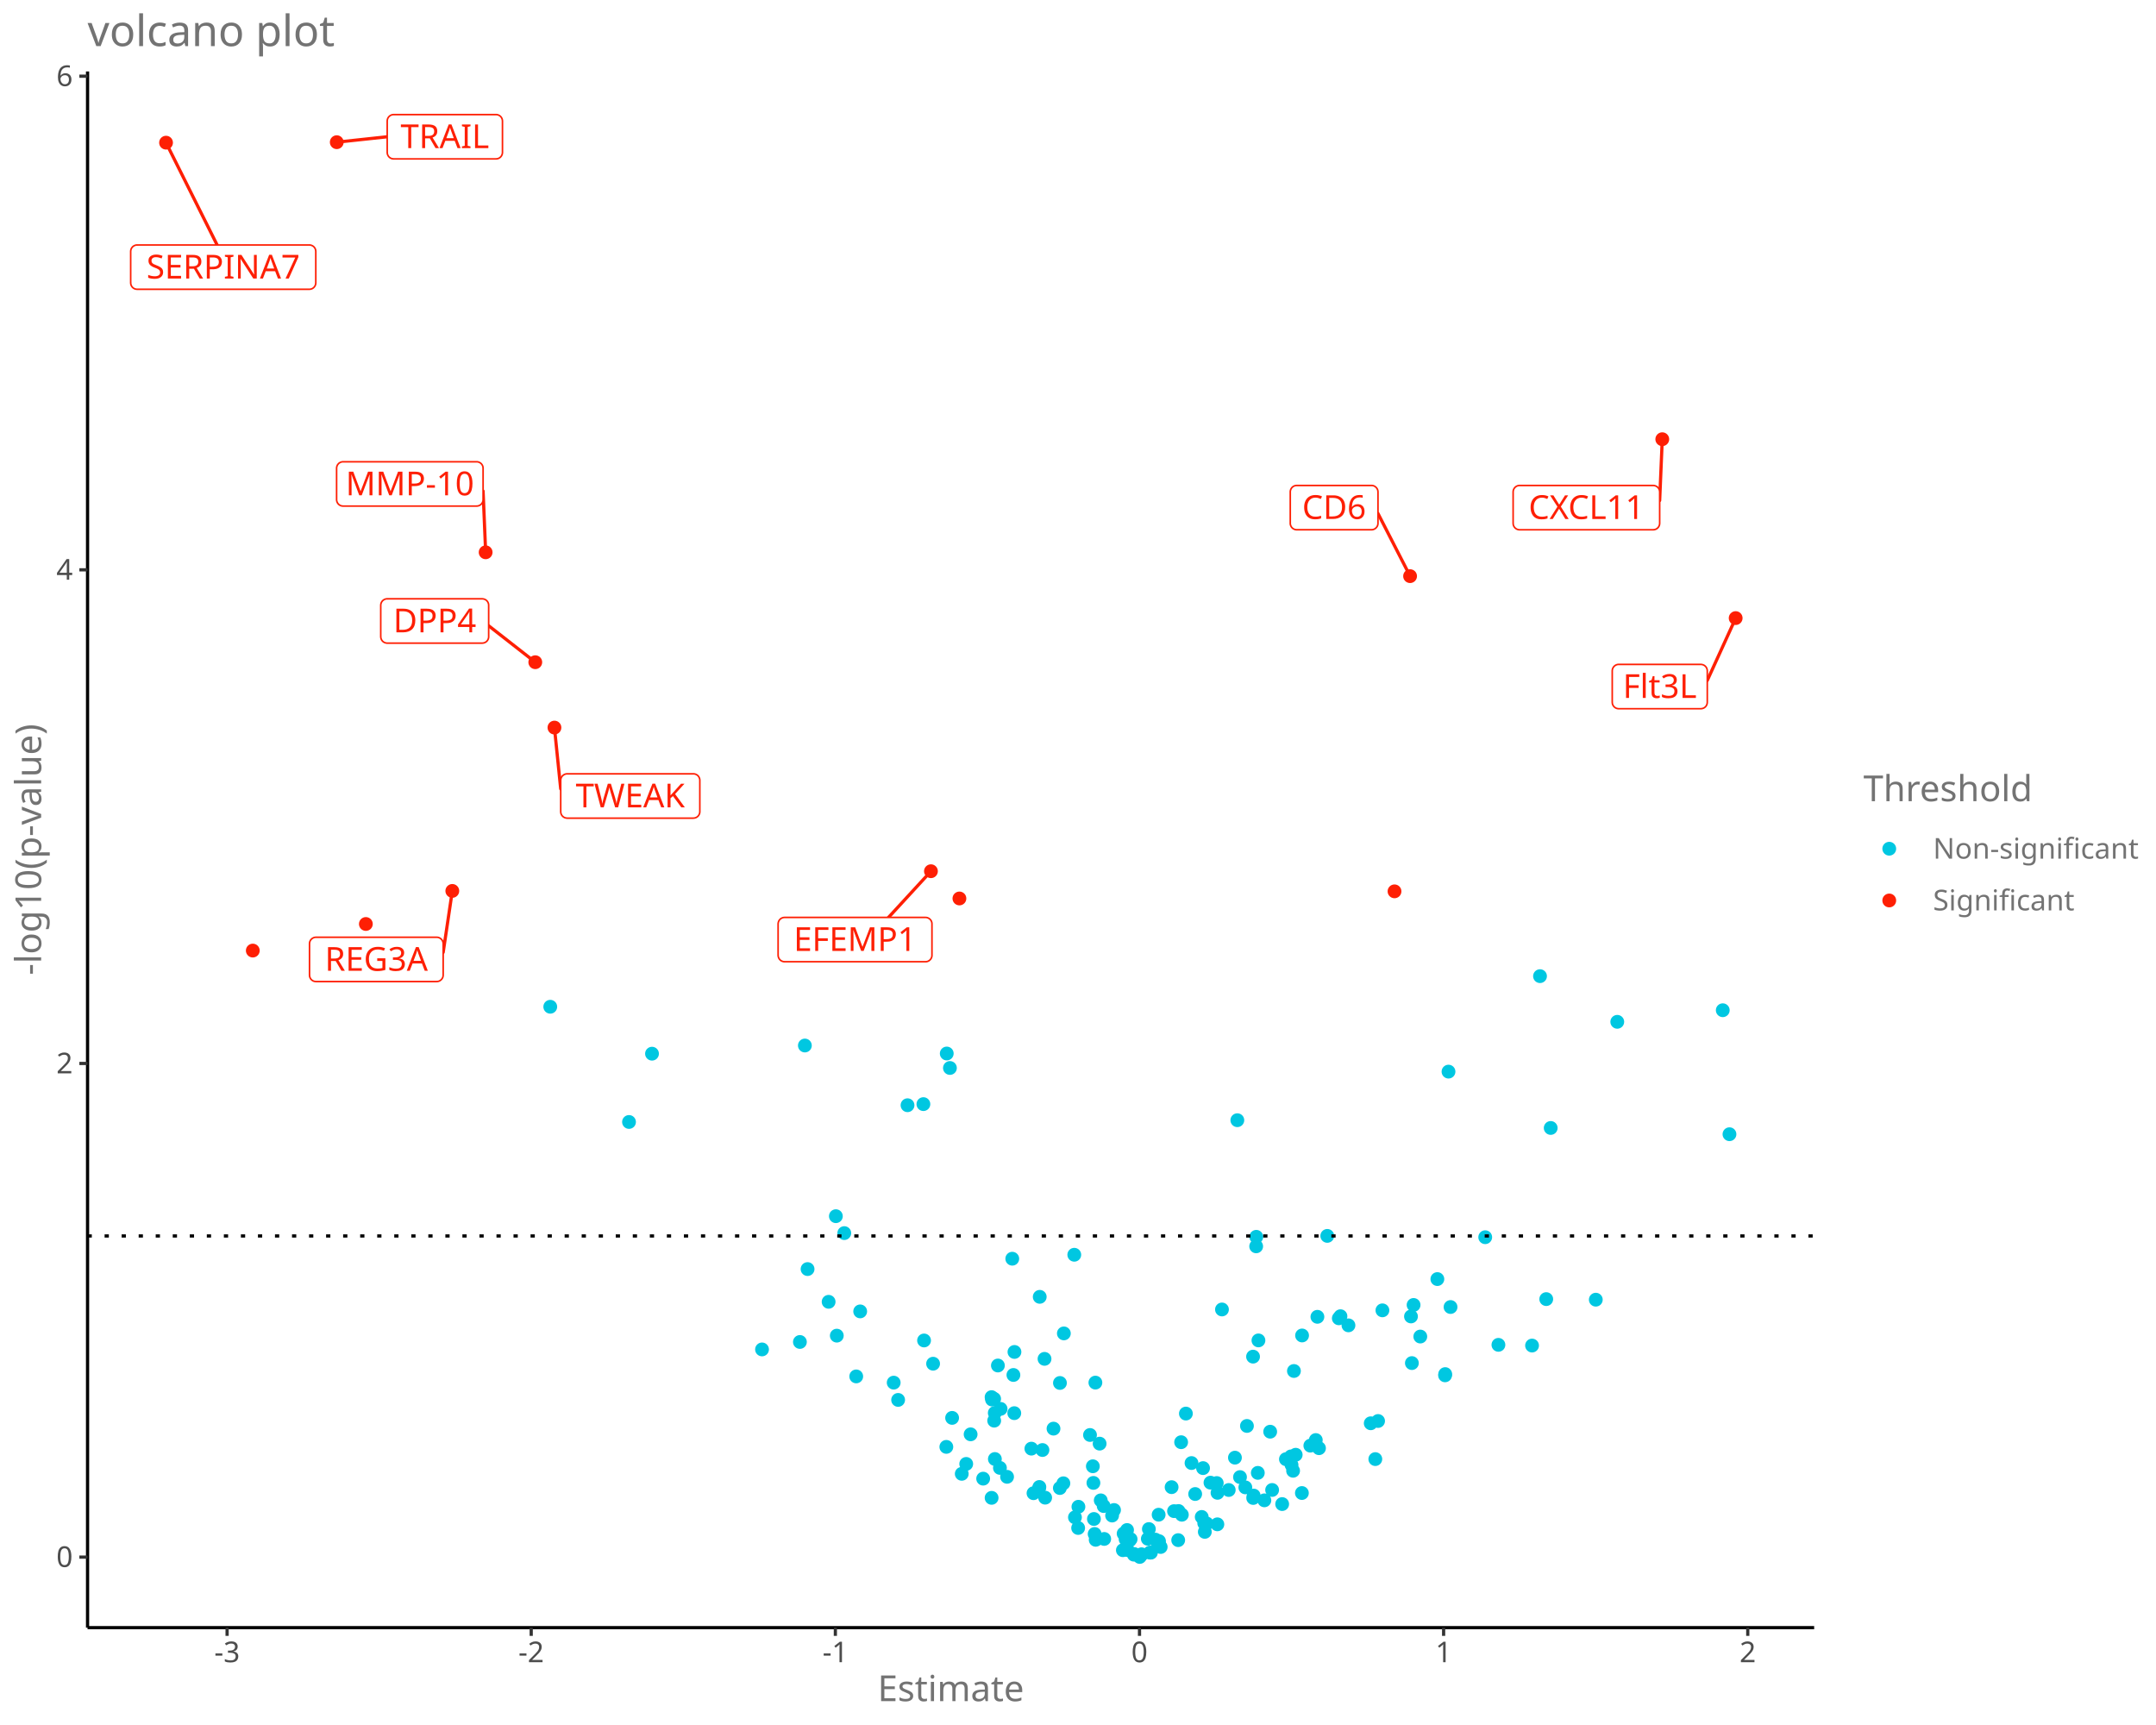
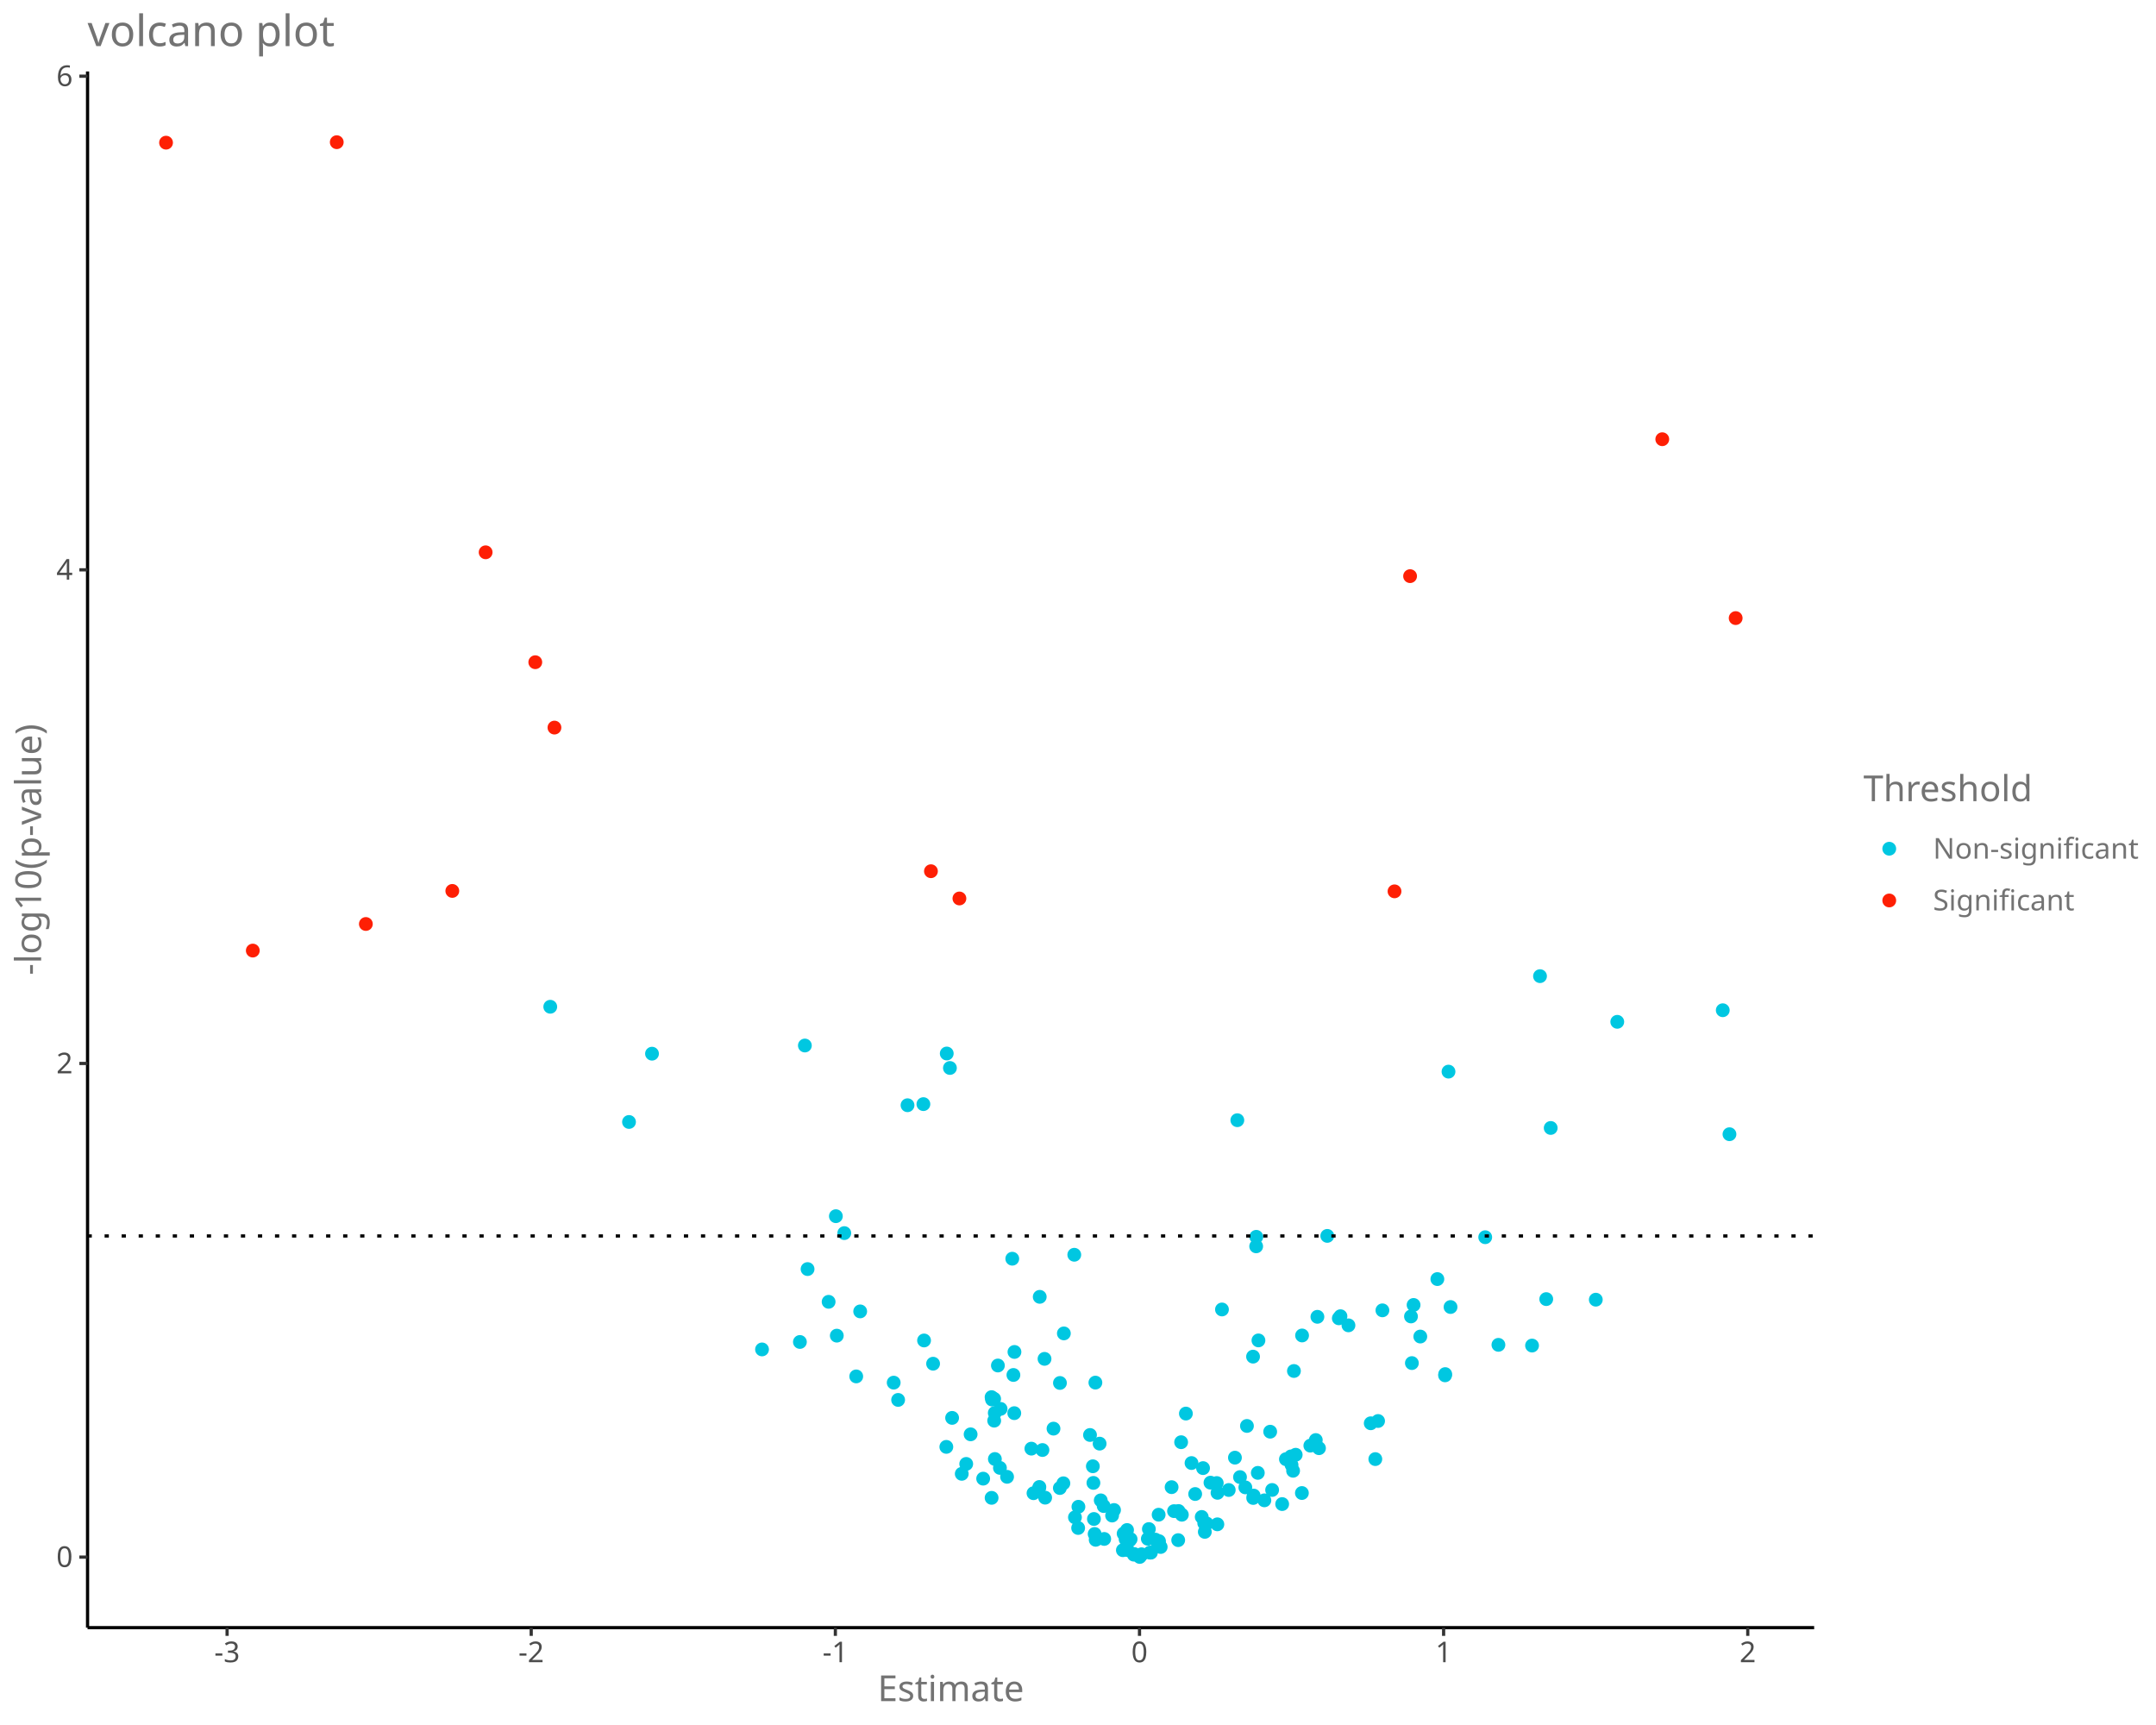
<svg xmlns="http://www.w3.org/2000/svg" class="svglite" data-engine-version="2.0" width="720.00pt" height="576.00pt" viewBox="0 0 720.00 576.00">
  <defs>
    <style type="text/css">
    .svglite line, .svglite polyline, .svglite polygon, .svglite path, .svglite rect, .svglite circle {
      fill: none;
      stroke: #000000;
      stroke-linecap: round;
      stroke-linejoin: round;
      stroke-miterlimit: 10.00;
    }
  </style>
  </defs>
  <rect width="100%" height="100%" style="stroke: none; fill: #FFFFFF;" />
  <defs>
    <clipPath id="cpMC4wMHw3MjAuMDB8MC4wMHw1NzYuMDA=">
      <rect x="0.00" y="0.00" width="720.00" height="576.00" />
    </clipPath>
  </defs>
  <g clip-path="url(#cpMC4wMHw3MjAuMDB8MC4wMHw1NzYuMDA=)">
    <rect x="0.00" y="0.00" width="720.00" height="576.00" style="stroke-width: 1.07; stroke: #FFFFFF; fill: #FFFFFF;" />
  </g>
  <defs>
    <clipPath id="cpMjkuMjR8NjA1Ljg0fDIzLjg2fDU0My41MA==">
      <rect x="29.24" y="23.86" width="576.60" height="519.64" />
    </clipPath>
  </defs>
  <g clip-path="url(#cpMjkuMjR8NjA1Ljg0fDIzLjg2fDU0My41MA==)">
    <rect x="29.24" y="23.86" width="576.60" height="519.64" style="stroke-width: 1.07; stroke: none; fill: #FFFFFF;" />
    <circle cx="112.46" cy="47.48" r="1.95" style="stroke-width: 0.71; stroke: #FE1F04; fill: #FE1F04;" />
    <circle cx="55.45" cy="47.64" r="1.95" style="stroke-width: 0.71; stroke: #FE1F04; fill: #FE1F04;" />
    <circle cx="555.12" cy="146.66" r="1.95" style="stroke-width: 0.71; stroke: #FE1F04; fill: #FE1F04;" />
    <circle cx="162.18" cy="184.42" r="1.95" style="stroke-width: 0.71; stroke: #FE1F04; fill: #FE1F04;" />
    <circle cx="470.90" cy="192.38" r="1.95" style="stroke-width: 0.71; stroke: #FE1F04; fill: #FE1F04;" />
    <circle cx="579.63" cy="206.39" r="1.95" style="stroke-width: 0.71; stroke: #FE1F04; fill: #FE1F04;" />
    <circle cx="178.76" cy="221.12" r="1.95" style="stroke-width: 0.71; stroke: #FE1F04; fill: #FE1F04;" />
    <circle cx="185.16" cy="242.95" r="1.95" style="stroke-width: 0.71; stroke: #FE1F04; fill: #FE1F04;" />
    <circle cx="310.89" cy="290.91" r="1.95" style="stroke-width: 0.71; stroke: #FE1F04; fill: #FE1F04;" />
    <circle cx="151.05" cy="297.49" r="1.95" style="stroke-width: 0.71; stroke: #FE1F04; fill: #FE1F04;" />
    <circle cx="465.70" cy="297.63" r="1.95" style="stroke-width: 0.71; stroke: #FE1F04; fill: #FE1F04;" />
    <circle cx="320.40" cy="300.01" r="1.95" style="stroke-width: 0.71; stroke: #FE1F04; fill: #FE1F04;" />
    <circle cx="122.18" cy="308.53" r="1.95" style="stroke-width: 0.71; stroke: #FE1F04; fill: #FE1F04;" />
    <circle cx="84.42" cy="317.41" r="1.95" style="stroke-width: 0.71; stroke: #FE1F04; fill: #FE1F04;" />
    <circle cx="514.29" cy="325.95" r="1.95" style="stroke-width: 0.71; stroke: #00C7E1; fill: #00C7E1;" />
    <circle cx="183.76" cy="336.17" r="1.95" style="stroke-width: 0.71; stroke: #00C7E1; fill: #00C7E1;" />
    <circle cx="575.32" cy="337.33" r="1.95" style="stroke-width: 0.71; stroke: #00C7E1; fill: #00C7E1;" />
    <circle cx="540.09" cy="341.20" r="1.95" style="stroke-width: 0.71; stroke: #00C7E1; fill: #00C7E1;" />
    <circle cx="268.79" cy="349.11" r="1.95" style="stroke-width: 0.71; stroke: #00C7E1; fill: #00C7E1;" />
    <circle cx="316.17" cy="351.78" r="1.95" style="stroke-width: 0.71; stroke: #00C7E1; fill: #00C7E1;" />
    <circle cx="217.74" cy="351.84" r="1.95" style="stroke-width: 0.71; stroke: #00C7E1; fill: #00C7E1;" />
    <circle cx="317.23" cy="356.61" r="1.95" style="stroke-width: 0.71; stroke: #00C7E1; fill: #00C7E1;" />
    <circle cx="483.73" cy="357.83" r="1.95" style="stroke-width: 0.71; stroke: #00C7E1; fill: #00C7E1;" />
    <circle cx="308.37" cy="368.68" r="1.95" style="stroke-width: 0.71; stroke: #00C7E1; fill: #00C7E1;" />
    <circle cx="303.07" cy="369.05" r="1.95" style="stroke-width: 0.71; stroke: #00C7E1; fill: #00C7E1;" />
    <circle cx="413.21" cy="374.05" r="1.95" style="stroke-width: 0.71; stroke: #00C7E1; fill: #00C7E1;" />
    <circle cx="210.06" cy="374.64" r="1.95" style="stroke-width: 0.71; stroke: #00C7E1; fill: #00C7E1;" />
    <circle cx="517.86" cy="376.64" r="1.95" style="stroke-width: 0.71; stroke: #00C7E1; fill: #00C7E1;" />
    <circle cx="577.56" cy="378.73" r="1.95" style="stroke-width: 0.71; stroke: #00C7E1; fill: #00C7E1;" />
    <circle cx="279.14" cy="406.10" r="1.95" style="stroke-width: 0.71; stroke: #00C7E1; fill: #00C7E1;" />
    <circle cx="281.95" cy="411.75" r="1.95" style="stroke-width: 0.71; stroke: #00C7E1; fill: #00C7E1;" />
    <circle cx="443.25" cy="412.68" r="1.95" style="stroke-width: 0.71; stroke: #00C7E1; fill: #00C7E1;" />
    <circle cx="419.54" cy="412.99" r="1.95" style="stroke-width: 0.71; stroke: #00C7E1; fill: #00C7E1;" />
    <circle cx="495.99" cy="413.12" r="1.95" style="stroke-width: 0.71; stroke: #00C7E1; fill: #00C7E1;" />
    <circle cx="419.50" cy="416.17" r="1.95" style="stroke-width: 0.71; stroke: #00C7E1; fill: #00C7E1;" />
    <circle cx="358.76" cy="418.98" r="1.95" style="stroke-width: 0.71; stroke: #00C7E1; fill: #00C7E1;" />
    <circle cx="338.05" cy="420.30" r="1.95" style="stroke-width: 0.71; stroke: #00C7E1; fill: #00C7E1;" />
    <circle cx="269.69" cy="423.76" r="1.95" style="stroke-width: 0.71; stroke: #00C7E1; fill: #00C7E1;" />
    <circle cx="480.01" cy="427.10" r="1.95" style="stroke-width: 0.71; stroke: #00C7E1; fill: #00C7E1;" />
    <circle cx="347.22" cy="433.03" r="1.95" style="stroke-width: 0.71; stroke: #00C7E1; fill: #00C7E1;" />
    <circle cx="516.37" cy="433.79" r="1.95" style="stroke-width: 0.71; stroke: #00C7E1; fill: #00C7E1;" />
    <circle cx="532.92" cy="433.98" r="1.95" style="stroke-width: 0.71; stroke: #00C7E1; fill: #00C7E1;" />
    <circle cx="276.72" cy="434.69" r="1.95" style="stroke-width: 0.71; stroke: #00C7E1; fill: #00C7E1;" />
    <circle cx="472.07" cy="435.74" r="1.95" style="stroke-width: 0.71; stroke: #00C7E1; fill: #00C7E1;" />
    <circle cx="484.41" cy="436.43" r="1.95" style="stroke-width: 0.71; stroke: #00C7E1; fill: #00C7E1;" />
    <circle cx="408.08" cy="437.25" r="1.95" style="stroke-width: 0.71; stroke: #00C7E1; fill: #00C7E1;" />
    <circle cx="461.66" cy="437.54" r="1.95" style="stroke-width: 0.71; stroke: #00C7E1; fill: #00C7E1;" />
    <circle cx="287.26" cy="437.89" r="1.95" style="stroke-width: 0.71; stroke: #00C7E1; fill: #00C7E1;" />
    <circle cx="447.65" cy="439.50" r="1.95" style="stroke-width: 0.71; stroke: #00C7E1; fill: #00C7E1;" />
    <circle cx="471.20" cy="439.58" r="1.95" style="stroke-width: 0.71; stroke: #00C7E1; fill: #00C7E1;" />
    <circle cx="439.95" cy="439.70" r="1.95" style="stroke-width: 0.71; stroke: #00C7E1; fill: #00C7E1;" />
    <circle cx="447.10" cy="440.20" r="1.95" style="stroke-width: 0.71; stroke: #00C7E1; fill: #00C7E1;" />
    <circle cx="450.32" cy="442.55" r="1.95" style="stroke-width: 0.71; stroke: #00C7E1; fill: #00C7E1;" />
    <circle cx="355.28" cy="445.24" r="1.95" style="stroke-width: 0.71; stroke: #00C7E1; fill: #00C7E1;" />
    <circle cx="434.83" cy="445.93" r="1.95" style="stroke-width: 0.71; stroke: #00C7E1; fill: #00C7E1;" />
    <circle cx="279.45" cy="445.99" r="1.95" style="stroke-width: 0.71; stroke: #00C7E1; fill: #00C7E1;" />
    <circle cx="474.31" cy="446.29" r="1.95" style="stroke-width: 0.71; stroke: #00C7E1; fill: #00C7E1;" />
    <circle cx="420.26" cy="447.58" r="1.95" style="stroke-width: 0.71; stroke: #00C7E1; fill: #00C7E1;" />
    <circle cx="308.59" cy="447.60" r="1.95" style="stroke-width: 0.71; stroke: #00C7E1; fill: #00C7E1;" />
    <circle cx="267.13" cy="448.10" r="1.95" style="stroke-width: 0.71; stroke: #00C7E1; fill: #00C7E1;" />
    <circle cx="500.40" cy="449.06" r="1.95" style="stroke-width: 0.71; stroke: #00C7E1; fill: #00C7E1;" />
    <circle cx="511.63" cy="449.30" r="1.95" style="stroke-width: 0.71; stroke: #00C7E1; fill: #00C7E1;" />
    <circle cx="254.48" cy="450.59" r="1.95" style="stroke-width: 0.71; stroke: #00C7E1; fill: #00C7E1;" />
    <circle cx="338.78" cy="451.43" r="1.95" style="stroke-width: 0.71; stroke: #00C7E1; fill: #00C7E1;" />
    <circle cx="418.46" cy="453.00" r="1.95" style="stroke-width: 0.71; stroke: #00C7E1; fill: #00C7E1;" />
    <circle cx="348.82" cy="453.74" r="1.95" style="stroke-width: 0.71; stroke: #00C7E1; fill: #00C7E1;" />
    <circle cx="471.50" cy="455.15" r="1.95" style="stroke-width: 0.71; stroke: #00C7E1; fill: #00C7E1;" />
    <circle cx="311.61" cy="455.36" r="1.95" style="stroke-width: 0.71; stroke: #00C7E1; fill: #00C7E1;" />
    <circle cx="333.25" cy="455.96" r="1.95" style="stroke-width: 0.71; stroke: #00C7E1; fill: #00C7E1;" />
    <circle cx="432.11" cy="457.79" r="1.95" style="stroke-width: 0.71; stroke: #00C7E1; fill: #00C7E1;" />
    <circle cx="482.63" cy="458.83" r="1.95" style="stroke-width: 0.71; stroke: #00C7E1; fill: #00C7E1;" />
    <circle cx="338.43" cy="459.12" r="1.95" style="stroke-width: 0.71; stroke: #00C7E1; fill: #00C7E1;" />
    <circle cx="482.58" cy="459.24" r="1.95" style="stroke-width: 0.71; stroke: #00C7E1; fill: #00C7E1;" />
    <circle cx="285.94" cy="459.60" r="1.95" style="stroke-width: 0.71; stroke: #00C7E1; fill: #00C7E1;" />
    <circle cx="365.81" cy="461.67" r="1.95" style="stroke-width: 0.71; stroke: #00C7E1; fill: #00C7E1;" />
    <circle cx="298.45" cy="461.68" r="1.95" style="stroke-width: 0.71; stroke: #00C7E1; fill: #00C7E1;" />
    <circle cx="353.97" cy="461.79" r="1.95" style="stroke-width: 0.71; stroke: #00C7E1; fill: #00C7E1;" />
    <circle cx="331.14" cy="466.52" r="1.95" style="stroke-width: 0.71; stroke: #00C7E1; fill: #00C7E1;" />
    <circle cx="331.99" cy="467.09" r="1.95" style="stroke-width: 0.71; stroke: #00C7E1; fill: #00C7E1;" />
    <circle cx="331.29" cy="467.32" r="1.95" style="stroke-width: 0.71; stroke: #00C7E1; fill: #00C7E1;" />
    <circle cx="299.93" cy="467.45" r="1.95" style="stroke-width: 0.71; stroke: #00C7E1; fill: #00C7E1;" />
    <circle cx="334.15" cy="470.44" r="1.95" style="stroke-width: 0.71; stroke: #00C7E1; fill: #00C7E1;" />
    <circle cx="332.21" cy="471.80" r="1.95" style="stroke-width: 0.71; stroke: #00C7E1; fill: #00C7E1;" />
    <circle cx="338.72" cy="471.87" r="1.95" style="stroke-width: 0.71; stroke: #00C7E1; fill: #00C7E1;" />
    <circle cx="396.03" cy="472.01" r="1.95" style="stroke-width: 0.71; stroke: #00C7E1; fill: #00C7E1;" />
    <circle cx="317.96" cy="473.45" r="1.95" style="stroke-width: 0.71; stroke: #00C7E1; fill: #00C7E1;" />
    <circle cx="332.01" cy="474.38" r="1.95" style="stroke-width: 0.71; stroke: #00C7E1; fill: #00C7E1;" />
    <circle cx="460.21" cy="474.49" r="1.95" style="stroke-width: 0.71; stroke: #00C7E1; fill: #00C7E1;" />
    <circle cx="457.76" cy="475.25" r="1.95" style="stroke-width: 0.71; stroke: #00C7E1; fill: #00C7E1;" />
    <circle cx="416.42" cy="476.14" r="1.95" style="stroke-width: 0.71; stroke: #00C7E1; fill: #00C7E1;" />
    <circle cx="351.82" cy="477.04" r="1.95" style="stroke-width: 0.71; stroke: #00C7E1; fill: #00C7E1;" />
    <circle cx="424.18" cy="478.06" r="1.95" style="stroke-width: 0.71; stroke: #00C7E1; fill: #00C7E1;" />
    <circle cx="324.14" cy="478.94" r="1.95" style="stroke-width: 0.71; stroke: #00C7E1; fill: #00C7E1;" />
    <circle cx="364.01" cy="479.16" r="1.95" style="stroke-width: 0.71; stroke: #00C7E1; fill: #00C7E1;" />
    <circle cx="439.41" cy="480.85" r="1.95" style="stroke-width: 0.71; stroke: #00C7E1; fill: #00C7E1;" />
    <circle cx="394.44" cy="481.57" r="1.95" style="stroke-width: 0.71; stroke: #00C7E1; fill: #00C7E1;" />
    <circle cx="367.22" cy="482.05" r="1.95" style="stroke-width: 0.71; stroke: #00C7E1; fill: #00C7E1;" />
    <circle cx="437.59" cy="482.72" r="1.95" style="stroke-width: 0.71; stroke: #00C7E1; fill: #00C7E1;" />
    <circle cx="316.03" cy="483.13" r="1.95" style="stroke-width: 0.71; stroke: #00C7E1; fill: #00C7E1;" />
    <circle cx="440.48" cy="483.57" r="1.95" style="stroke-width: 0.71; stroke: #00C7E1; fill: #00C7E1;" />
    <circle cx="344.43" cy="483.72" r="1.95" style="stroke-width: 0.71; stroke: #00C7E1; fill: #00C7E1;" />
    <circle cx="348.13" cy="484.18" r="1.95" style="stroke-width: 0.71; stroke: #00C7E1; fill: #00C7E1;" />
    <circle cx="432.70" cy="485.76" r="1.95" style="stroke-width: 0.71; stroke: #00C7E1; fill: #00C7E1;" />
    <circle cx="431.12" cy="486.31" r="1.95" style="stroke-width: 0.71; stroke: #00C7E1; fill: #00C7E1;" />
    <circle cx="412.41" cy="486.73" r="1.95" style="stroke-width: 0.71; stroke: #00C7E1; fill: #00C7E1;" />
    <circle cx="332.24" cy="487.18" r="1.95" style="stroke-width: 0.71; stroke: #00C7E1; fill: #00C7E1;" />
    <circle cx="459.29" cy="487.21" r="1.95" style="stroke-width: 0.71; stroke: #00C7E1; fill: #00C7E1;" />
    <circle cx="429.44" cy="487.24" r="1.95" style="stroke-width: 0.71; stroke: #00C7E1; fill: #00C7E1;" />
    <circle cx="397.91" cy="488.53" r="1.95" style="stroke-width: 0.71; stroke: #00C7E1; fill: #00C7E1;" />
    <circle cx="322.67" cy="488.82" r="1.95" style="stroke-width: 0.71; stroke: #00C7E1; fill: #00C7E1;" />
    <circle cx="431.31" cy="489.14" r="1.95" style="stroke-width: 0.71; stroke: #00C7E1; fill: #00C7E1;" />
    <circle cx="364.96" cy="489.61" r="1.95" style="stroke-width: 0.71; stroke: #00C7E1; fill: #00C7E1;" />
    <circle cx="333.93" cy="490.15" r="1.95" style="stroke-width: 0.71; stroke: #00C7E1; fill: #00C7E1;" />
    <circle cx="401.76" cy="490.22" r="1.95" style="stroke-width: 0.71; stroke: #00C7E1; fill: #00C7E1;" />
    <circle cx="431.83" cy="491.11" r="1.95" style="stroke-width: 0.71; stroke: #00C7E1; fill: #00C7E1;" />
    <circle cx="420.05" cy="491.81" r="1.95" style="stroke-width: 0.71; stroke: #00C7E1; fill: #00C7E1;" />
    <circle cx="321.18" cy="492.13" r="1.95" style="stroke-width: 0.71; stroke: #00C7E1; fill: #00C7E1;" />
    <circle cx="336.31" cy="493.13" r="1.95" style="stroke-width: 0.71; stroke: #00C7E1; fill: #00C7E1;" />
    <circle cx="414.10" cy="493.22" r="1.95" style="stroke-width: 0.71; stroke: #00C7E1; fill: #00C7E1;" />
    <circle cx="328.33" cy="493.74" r="1.95" style="stroke-width: 0.71; stroke: #00C7E1; fill: #00C7E1;" />
    <circle cx="404.24" cy="495.08" r="1.95" style="stroke-width: 0.71; stroke: #00C7E1; fill: #00C7E1;" />
    <circle cx="365.15" cy="495.16" r="1.95" style="stroke-width: 0.71; stroke: #00C7E1; fill: #00C7E1;" />
    <circle cx="406.34" cy="495.21" r="1.95" style="stroke-width: 0.71; stroke: #00C7E1; fill: #00C7E1;" />
    <circle cx="355.12" cy="495.29" r="1.95" style="stroke-width: 0.71; stroke: #00C7E1; fill: #00C7E1;" />
    <circle cx="347.10" cy="496.52" r="1.95" style="stroke-width: 0.71; stroke: #00C7E1; fill: #00C7E1;" />
    <circle cx="391.26" cy="496.58" r="1.95" style="stroke-width: 0.71; stroke: #00C7E1; fill: #00C7E1;" />
    <circle cx="415.88" cy="496.65" r="1.95" style="stroke-width: 0.71; stroke: #00C7E1; fill: #00C7E1;" />
    <circle cx="353.94" cy="496.87" r="1.95" style="stroke-width: 0.71; stroke: #00C7E1; fill: #00C7E1;" />
    <circle cx="346.94" cy="497.12" r="1.95" style="stroke-width: 0.71; stroke: #00C7E1; fill: #00C7E1;" />
    <circle cx="424.83" cy="497.52" r="1.95" style="stroke-width: 0.71; stroke: #00C7E1; fill: #00C7E1;" />
    <circle cx="410.34" cy="497.53" r="1.95" style="stroke-width: 0.71; stroke: #00C7E1; fill: #00C7E1;" />
    <circle cx="406.59" cy="498.47" r="1.95" style="stroke-width: 0.71; stroke: #00C7E1; fill: #00C7E1;" />
    <circle cx="434.77" cy="498.54" r="1.95" style="stroke-width: 0.71; stroke: #00C7E1; fill: #00C7E1;" />
    <circle cx="345.14" cy="498.60" r="1.95" style="stroke-width: 0.71; stroke: #00C7E1; fill: #00C7E1;" />
    <circle cx="399.13" cy="498.87" r="1.95" style="stroke-width: 0.71; stroke: #00C7E1; fill: #00C7E1;" />
    <circle cx="418.67" cy="499.39" r="1.95" style="stroke-width: 0.71; stroke: #00C7E1; fill: #00C7E1;" />
    <circle cx="349.03" cy="500.09" r="1.95" style="stroke-width: 0.71; stroke: #00C7E1; fill: #00C7E1;" />
    <circle cx="331.15" cy="500.15" r="1.95" style="stroke-width: 0.71; stroke: #00C7E1; fill: #00C7E1;" />
    <circle cx="418.51" cy="500.19" r="1.95" style="stroke-width: 0.71; stroke: #00C7E1; fill: #00C7E1;" />
    <circle cx="422.24" cy="500.98" r="1.95" style="stroke-width: 0.71; stroke: #00C7E1; fill: #00C7E1;" />
    <circle cx="367.60" cy="500.99" r="1.95" style="stroke-width: 0.71; stroke: #00C7E1; fill: #00C7E1;" />
    <circle cx="428.18" cy="502.23" r="1.95" style="stroke-width: 0.71; stroke: #00C7E1; fill: #00C7E1;" />
    <circle cx="368.58" cy="502.89" r="1.95" style="stroke-width: 0.71; stroke: #00C7E1; fill: #00C7E1;" />
    <circle cx="360.14" cy="503.13" r="1.95" style="stroke-width: 0.71; stroke: #00C7E1; fill: #00C7E1;" />
    <circle cx="372.03" cy="504.21" r="1.95" style="stroke-width: 0.71; stroke: #00C7E1; fill: #00C7E1;" />
    <circle cx="393.58" cy="504.55" r="1.95" style="stroke-width: 0.71; stroke: #00C7E1; fill: #00C7E1;" />
    <circle cx="392.07" cy="504.59" r="1.95" style="stroke-width: 0.71; stroke: #00C7E1; fill: #00C7E1;" />
    <circle cx="386.93" cy="505.78" r="1.95" style="stroke-width: 0.71; stroke: #00C7E1; fill: #00C7E1;" />
    <circle cx="394.68" cy="505.79" r="1.95" style="stroke-width: 0.71; stroke: #00C7E1; fill: #00C7E1;" />
    <circle cx="371.39" cy="506.06" r="1.95" style="stroke-width: 0.71; stroke: #00C7E1; fill: #00C7E1;" />
    <circle cx="401.32" cy="506.53" r="1.95" style="stroke-width: 0.71; stroke: #00C7E1; fill: #00C7E1;" />
    <circle cx="358.98" cy="506.66" r="1.95" style="stroke-width: 0.71; stroke: #00C7E1; fill: #00C7E1;" />
    <circle cx="365.32" cy="507.21" r="1.95" style="stroke-width: 0.71; stroke: #00C7E1; fill: #00C7E1;" />
    <circle cx="402.16" cy="508.60" r="1.95" style="stroke-width: 0.71; stroke: #00C7E1; fill: #00C7E1;" />
    <circle cx="403.00" cy="508.73" r="1.95" style="stroke-width: 0.71; stroke: #00C7E1; fill: #00C7E1;" />
    <circle cx="406.54" cy="508.99" r="1.95" style="stroke-width: 0.71; stroke: #00C7E1; fill: #00C7E1;" />
    <circle cx="360.05" cy="510.21" r="1.95" style="stroke-width: 0.71; stroke: #00C7E1; fill: #00C7E1;" />
    <circle cx="383.67" cy="510.57" r="1.95" style="stroke-width: 0.71; stroke: #00C7E1; fill: #00C7E1;" />
    <circle cx="376.38" cy="510.89" r="1.95" style="stroke-width: 0.71; stroke: #00C7E1; fill: #00C7E1;" />
    <circle cx="402.35" cy="511.51" r="1.95" style="stroke-width: 0.71; stroke: #00C7E1; fill: #00C7E1;" />
    <circle cx="375.24" cy="512.08" r="1.95" style="stroke-width: 0.71; stroke: #00C7E1; fill: #00C7E1;" />
    <circle cx="365.56" cy="512.21" r="1.95" style="stroke-width: 0.71; stroke: #00C7E1; fill: #00C7E1;" />
    <circle cx="366.54" cy="513.73" r="1.95" style="stroke-width: 0.71; stroke: #00C7E1; fill: #00C7E1;" />
    <circle cx="383.32" cy="513.82" r="1.95" style="stroke-width: 0.71; stroke: #00C7E1; fill: #00C7E1;" />
    <circle cx="368.75" cy="513.87" r="1.95" style="stroke-width: 0.71; stroke: #00C7E1; fill: #00C7E1;" />
    <circle cx="377.57" cy="513.94" r="1.95" style="stroke-width: 0.71; stroke: #00C7E1; fill: #00C7E1;" />
    <circle cx="375.90" cy="513.96" r="1.95" style="stroke-width: 0.71; stroke: #00C7E1; fill: #00C7E1;" />
    <circle cx="385.81" cy="514.09" r="1.95" style="stroke-width: 0.71; stroke: #00C7E1; fill: #00C7E1;" />
    <circle cx="365.91" cy="514.16" r="1.95" style="stroke-width: 0.71; stroke: #00C7E1; fill: #00C7E1;" />
    <circle cx="393.46" cy="514.27" r="1.95" style="stroke-width: 0.71; stroke: #00C7E1; fill: #00C7E1;" />
    <circle cx="377.16" cy="514.43" r="1.95" style="stroke-width: 0.71; stroke: #00C7E1; fill: #00C7E1;" />
    <circle cx="387.05" cy="514.60" r="1.95" style="stroke-width: 0.71; stroke: #00C7E1; fill: #00C7E1;" />
    <circle cx="386.90" cy="514.91" r="1.95" style="stroke-width: 0.71; stroke: #00C7E1; fill: #00C7E1;" />
    <circle cx="386.76" cy="515.70" r="1.95" style="stroke-width: 0.71; stroke: #00C7E1; fill: #00C7E1;" />
    <circle cx="387.61" cy="516.56" r="1.95" style="stroke-width: 0.71; stroke: #00C7E1; fill: #00C7E1;" />
    <circle cx="376.56" cy="517.59" r="1.95" style="stroke-width: 0.71; stroke: #00C7E1; fill: #00C7E1;" />
    <circle cx="374.99" cy="517.63" r="1.95" style="stroke-width: 0.71; stroke: #00C7E1; fill: #00C7E1;" />
    <circle cx="384.02" cy="518.44" r="1.95" style="stroke-width: 0.71; stroke: #00C7E1; fill: #00C7E1;" />
    <circle cx="384.35" cy="518.44" r="1.95" style="stroke-width: 0.71; stroke: #00C7E1; fill: #00C7E1;" />
    <circle cx="378.78" cy="518.92" r="1.95" style="stroke-width: 0.71; stroke: #00C7E1; fill: #00C7E1;" />
    <circle cx="381.21" cy="518.99" r="1.95" style="stroke-width: 0.71; stroke: #00C7E1; fill: #00C7E1;" />
    <circle cx="378.65" cy="519.12" r="1.95" style="stroke-width: 0.71; stroke: #00C7E1; fill: #00C7E1;" />
    <circle cx="381.13" cy="519.21" r="1.95" style="stroke-width: 0.71; stroke: #00C7E1; fill: #00C7E1;" />
    <circle cx="380.62" cy="519.88" r="1.95" style="stroke-width: 0.71; stroke: #00C7E1; fill: #00C7E1;" />
-     <line x1="129.31" y1="45.67" x2="113.65" y2="47.35" style="stroke-width: 1.07; stroke: #FE1F04;" />
-     <line x1="72.51" y1="81.80" x2="55.94" y2="48.63" style="stroke-width: 1.07; stroke: #FE1F04;" />
-     <line x1="554.25" y1="167.11" x2="555.07" y2="147.75" style="stroke-width: 1.07; stroke: #FE1F04;" />
-     <line x1="161.33" y1="163.98" x2="162.14" y2="183.34" style="stroke-width: 1.07; stroke: #FE1F04;" />
-     <line x1="460.18" y1="171.46" x2="470.40" y2="191.39" style="stroke-width: 1.07; stroke: #FE1F04;" />
-     <line x1="570.15" y1="227.21" x2="579.18" y2="207.40" style="stroke-width: 1.07; stroke: #FE1F04;" />
-     <line x1="163.19" y1="208.95" x2="177.85" y2="220.41" style="stroke-width: 1.07; stroke: #FE1F04;" />
-     <line x1="187.25" y1="263.41" x2="185.27" y2="244.03" style="stroke-width: 1.07; stroke: #FE1F04;" />
-     <line x1="296.71" y1="306.34" x2="310.13" y2="291.75" style="stroke-width: 1.07; stroke: #FE1F04;" />
-     <line x1="148.00" y1="318.01" x2="150.89" y2="298.56" style="stroke-width: 1.07; stroke: #FE1F04;" />
-     <polygon points="131.47,53.06 165.64,53.06 165.55,53.05 165.90,53.04 166.24,52.97 166.57,52.85 166.87,52.67 167.14,52.45 167.37,52.19 167.55,51.90 167.69,51.58 167.77,51.24 167.80,50.90 167.80,50.90 167.80,40.42 167.80,40.42 167.77,40.07 167.69,39.73 167.55,39.41 167.37,39.12 167.14,38.86 166.87,38.64 166.57,38.47 166.24,38.34 165.90,38.27 165.64,38.26 131.47,38.26 131.73,38.27 131.38,38.26 131.04,38.30 130.70,38.40 130.39,38.55 130.10,38.75 129.85,38.99 129.64,39.26 129.48,39.57 129.37,39.90 129.32,40.24 129.31,40.42 129.31,50.90 129.32,50.72 129.32,51.07 129.37,51.41 129.48,51.74 129.64,52.05 129.85,52.33 130.10,52.57 130.39,52.77 130.70,52.92 131.04,53.01 131.38,53.05 " style="stroke-width: 0.53; stroke: #FE1F04; fill: #FFFFFF;" />
-     <text x="148.56" y="49.46" text-anchor="middle" style="font-size: 11.04px; fill: #FE1F04; font-family: sans;" textLength="31.29px" lengthAdjust="spacingAndGlyphs">TRAIL</text>
-     <polygon points="45.80,96.60 103.30,96.60 103.21,96.59 103.56,96.58 103.90,96.51 104.23,96.39 104.53,96.21 104.80,95.99 105.03,95.73 105.21,95.44 105.35,95.12 105.43,94.78 105.46,94.44 105.46,94.44 105.46,83.96 105.46,83.96 105.43,83.61 105.35,83.27 105.21,82.95 105.03,82.66 104.80,82.40 104.53,82.18 104.23,82.01 103.90,81.88 103.56,81.81 103.30,81.80 45.80,81.80 46.06,81.81 45.71,81.80 45.37,81.84 45.03,81.94 44.72,82.09 44.43,82.28 44.18,82.53 43.97,82.80 43.81,83.11 43.70,83.44 43.65,83.78 43.64,83.96 43.64,94.44 43.65,94.26 43.65,94.61 43.70,94.95 43.81,95.28 43.97,95.59 44.18,95.87 44.43,96.11 44.72,96.31 45.03,96.46 45.37,96.55 45.71,96.59 " style="stroke-width: 0.53; stroke: #FE1F04; fill: #FFFFFF;" />
-     <text x="74.55" y="93.00" text-anchor="middle" style="font-size: 11.04px; fill: #FE1F04; font-family: sans;" textLength="54.62px" lengthAdjust="spacingAndGlyphs">SERPINA7</text>
-     <polygon points="507.47,176.90 552.09,176.90 552.00,176.90 552.35,176.88 552.69,176.81 553.01,176.69 553.32,176.52 553.58,176.30 553.82,176.04 554.00,175.74 554.14,175.42 554.22,175.09 554.25,174.74 554.25,174.74 554.25,164.26 554.25,164.26 554.22,163.91 554.14,163.58 554.00,163.26 553.82,162.96 553.58,162.70 553.32,162.48 553.01,162.31 552.69,162.19 552.35,162.12 552.09,162.10 507.47,162.10 507.73,162.12 507.38,162.10 507.04,162.14 506.71,162.24 506.39,162.39 506.11,162.59 505.85,162.83 505.65,163.11 505.48,163.41 505.37,163.74 505.32,164.09 505.31,164.26 505.31,174.74 505.32,174.56 505.32,174.91 505.37,175.26 505.48,175.59 505.65,175.89 505.85,176.17 506.11,176.41 506.39,176.61 506.71,176.76 507.04,176.85 507.38,176.90 " style="stroke-width: 0.53; stroke: #FE1F04; fill: #FFFFFF;" />
-     <text x="529.78" y="173.30" text-anchor="middle" style="font-size: 11.04px; fill: #FE1F04; font-family: sans;" textLength="41.74px" lengthAdjust="spacingAndGlyphs">CXCL11</text>
-     <polygon points="114.57,168.99 159.17,168.99 159.08,168.98 159.43,168.97 159.77,168.90 160.10,168.78 160.40,168.60 160.67,168.38 160.90,168.12 161.08,167.83 161.22,167.51 161.30,167.17 161.33,166.83 161.33,166.83 161.33,156.35 161.33,156.35 161.30,156.00 161.22,155.66 161.08,155.34 160.90,155.05 160.67,154.79 160.40,154.57 160.10,154.40 159.77,154.27 159.43,154.20 159.17,154.19 114.57,154.19 114.83,154.20 114.48,154.19 114.13,154.23 113.80,154.33 113.49,154.48 113.20,154.67 112.95,154.92 112.74,155.19 112.58,155.50 112.47,155.83 112.41,156.17 112.41,156.35 112.41,166.83 112.41,166.65 112.41,167.00 112.47,167.34 112.58,167.67 112.74,167.98 112.95,168.26 113.20,168.50 113.49,168.70 113.80,168.85 114.13,168.94 114.48,168.98 " style="stroke-width: 0.53; stroke: #FE1F04; fill: #FFFFFF;" />
-     <text x="136.87" y="165.39" text-anchor="middle" style="font-size: 11.04px; fill: #FE1F04; font-family: sans;" textLength="41.72px" lengthAdjust="spacingAndGlyphs">MMP-10</text>
-     <polygon points="433.05,176.89 458.02,176.89 457.93,176.89 458.28,176.88 458.62,176.81 458.94,176.68 459.24,176.51 459.51,176.29 459.74,176.03 459.93,175.74 460.07,175.42 460.15,175.08 460.18,174.73 460.18,174.73 460.18,164.26 460.18,164.26 460.15,163.91 460.07,163.57 459.93,163.25 459.74,162.96 459.51,162.70 459.24,162.48 458.94,162.30 458.62,162.18 458.28,162.11 458.02,162.10 433.05,162.10 433.31,162.11 432.96,162.10 432.62,162.14 432.28,162.24 431.97,162.38 431.68,162.58 431.43,162.82 431.22,163.10 431.06,163.41 430.95,163.74 430.89,164.08 430.89,164.26 430.89,174.73 430.89,174.56 430.89,174.91 430.95,175.25 431.06,175.58 431.22,175.89 431.43,176.16 431.68,176.41 431.97,176.60 432.28,176.75 432.62,176.85 432.96,176.89 " style="stroke-width: 0.53; stroke: #FE1F04; fill: #FFFFFF;" />
-     <text x="445.53" y="173.29" text-anchor="middle" style="font-size: 11.04px; fill: #FE1F04; font-family: sans;" textLength="22.09px" lengthAdjust="spacingAndGlyphs">CD6</text>
-     <polygon points="540.57,236.65 567.99,236.65 567.91,236.65 568.25,236.63 568.59,236.56 568.92,236.44 569.22,236.27 569.49,236.05 569.72,235.79 569.91,235.49 570.04,235.17 570.12,234.84 570.15,234.49 570.15,234.49 570.15,224.01 570.15,224.01 570.12,223.66 570.04,223.33 569.91,223.01 569.72,222.71 569.49,222.45 569.22,222.23 568.92,222.06 568.59,221.94 568.25,221.87 567.99,221.85 540.57,221.85 540.83,221.87 540.48,221.85 540.14,221.89 539.81,221.99 539.49,222.14 539.21,222.34 538.95,222.58 538.75,222.86 538.58,223.16 538.47,223.49 538.42,223.84 538.41,224.01 538.41,234.49 538.42,234.31 538.42,234.66 538.47,235.01 538.58,235.34 538.75,235.64 538.95,235.92 539.21,236.16 539.49,236.36 539.81,236.51 540.14,236.60 540.48,236.65 " style="stroke-width: 0.53; stroke: #FE1F04; fill: #FFFFFF;" />
-     <text x="554.28" y="233.05" text-anchor="middle" style="font-size: 11.04px; fill: #FE1F04; font-family: sans;" textLength="24.54px" lengthAdjust="spacingAndGlyphs">Flt3L</text>
-     <polygon points="129.31,214.75 161.03,214.75 160.95,214.75 161.30,214.73 161.64,214.66 161.96,214.54 162.26,214.37 162.53,214.15 162.76,213.89 162.95,213.59 163.08,213.27 163.17,212.93 163.19,212.59 163.19,212.59 163.19,202.11 163.19,202.11 163.17,201.76 163.08,201.43 162.95,201.11 162.76,200.81 162.53,200.55 162.26,200.33 161.96,200.16 161.64,200.04 161.30,199.97 161.03,199.95 129.31,199.95 129.57,199.97 129.22,199.95 128.88,199.99 128.54,200.09 128.23,200.24 127.94,200.44 127.69,200.68 127.48,200.96 127.32,201.26 127.21,201.59 127.16,201.94 127.15,202.11 127.15,212.59 127.16,212.41 127.16,212.76 127.21,213.10 127.32,213.43 127.48,213.74 127.69,214.02 127.94,214.26 128.23,214.46 128.54,214.61 128.88,214.70 129.22,214.75 " style="stroke-width: 0.53; stroke: #FE1F04; fill: #FFFFFF;" />
-     <text x="145.17" y="211.15" text-anchor="middle" style="font-size: 11.04px; fill: #FE1F04; font-family: sans;" textLength="28.85px" lengthAdjust="spacingAndGlyphs">DPP4</text>
-     <polygon points="189.41,273.19 231.55,273.19 231.46,273.18 231.81,273.17 232.15,273.10 232.48,272.98 232.78,272.80 233.05,272.58 233.28,272.32 233.46,272.03 233.60,271.71 233.68,271.37 233.71,271.03 233.71,271.03 233.71,260.55 233.71,260.55 233.68,260.20 233.60,259.87 233.46,259.55 233.28,259.25 233.05,258.99 232.78,258.77 232.48,258.60 232.15,258.47 231.81,258.40 231.55,258.39 189.41,258.39 189.67,258.40 189.32,258.39 188.98,258.43 188.64,258.53 188.33,258.68 188.04,258.88 187.79,259.12 187.58,259.39 187.42,259.70 187.31,260.03 187.26,260.38 187.25,260.55 187.25,271.03 187.26,270.85 187.26,271.20 187.31,271.54 187.42,271.87 187.58,272.18 187.79,272.46 188.04,272.70 188.33,272.90 188.64,273.05 188.98,273.14 189.32,273.18 " style="stroke-width: 0.53; stroke: #FE1F04; fill: #FFFFFF;" />
-     <text x="210.48" y="269.59" text-anchor="middle" style="font-size: 11.04px; fill: #FE1F04; font-family: sans;" textLength="39.26px" lengthAdjust="spacingAndGlyphs">TWEAK</text>
-     <polygon points="262.01,321.13 309.07,321.13 308.99,321.13 309.34,321.12 309.68,321.05 310.00,320.93 310.30,320.75 310.57,320.53 310.80,320.27 310.99,319.98 311.12,319.66 311.21,319.32 311.23,318.97 311.23,318.97 311.23,308.50 311.23,308.50 311.21,308.15 311.12,307.81 310.99,307.49 310.80,307.20 310.57,306.94 310.30,306.72 310.00,306.55 309.68,306.42 309.34,306.35 309.07,306.34 262.01,306.34 262.27,306.35 261.93,306.34 261.58,306.38 261.25,306.48 260.93,306.63 260.65,306.82 260.40,307.06 260.19,307.34 260.03,307.65 259.92,307.98 259.86,308.32 259.85,308.50 259.85,318.97 259.86,318.80 259.86,319.15 259.92,319.49 260.03,319.82 260.19,320.13 260.40,320.41 260.65,320.65 260.93,320.84 261.25,320.99 261.58,321.09 261.93,321.13 " style="stroke-width: 0.53; stroke: #FE1F04; fill: #FFFFFF;" />
-     <text x="285.54" y="317.53" text-anchor="middle" style="font-size: 11.04px; fill: #FE1F04; font-family: sans;" textLength="44.18px" lengthAdjust="spacingAndGlyphs">EFEMP1</text>
-     <polygon points="105.52,327.76 145.84,327.76 145.75,327.75 146.10,327.74 146.44,327.67 146.76,327.55 147.06,327.37 147.33,327.15 147.56,326.89 147.75,326.60 147.89,326.28 147.97,325.94 148.00,325.60 148.00,325.60 148.00,315.12 148.00,315.12 147.97,314.77 147.89,314.44 147.75,314.12 147.56,313.82 147.33,313.56 147.06,313.34 146.76,313.17 146.44,313.04 146.10,312.97 145.84,312.96 105.52,312.96 105.78,312.97 105.43,312.96 105.09,313.00 104.75,313.10 104.44,313.25 104.15,313.45 103.90,313.69 103.69,313.96 103.53,314.27 103.42,314.60 103.37,314.95 103.36,315.12 103.36,325.60 103.37,325.42 103.37,325.77 103.42,326.11 103.53,326.44 103.69,326.75 103.90,327.03 104.15,327.27 104.44,327.47 104.75,327.62 105.09,327.71 105.43,327.75 " style="stroke-width: 0.53; stroke: #FE1F04; fill: #FFFFFF;" />
-     <text x="125.68" y="324.16" text-anchor="middle" style="font-size: 11.04px; fill: #FE1F04; font-family: sans;" textLength="37.44px" lengthAdjust="spacingAndGlyphs">REG3A</text>
    <line x1="29.24" y1="412.70" x2="605.84" y2="412.70" style="stroke-width: 1.07; stroke-dasharray: 1.42,4.27; stroke-linecap: butt;" />
  </g>
  <g clip-path="url(#cpMC4wMHw3MjAuMDB8MC4wMHw1NzYuMDA=)">
    <polyline points="29.24,543.50 29.24,23.86 " style="stroke-width: 1.07; stroke-linecap: butt;" />
    <text x="24.31" y="523.23" text-anchor="end" style="font-size: 9.60px; fill: #4D4D4D; font-family: sans;" textLength="5.34px" lengthAdjust="spacingAndGlyphs">0</text>
    <text x="24.31" y="358.40" text-anchor="end" style="font-size: 9.60px; fill: #4D4D4D; font-family: sans;" textLength="5.34px" lengthAdjust="spacingAndGlyphs">2</text>
    <text x="24.31" y="193.57" text-anchor="end" style="font-size: 9.60px; fill: #4D4D4D; font-family: sans;" textLength="5.34px" lengthAdjust="spacingAndGlyphs">4</text>
    <text x="24.31" y="28.74" text-anchor="end" style="font-size: 9.60px; fill: #4D4D4D; font-family: sans;" textLength="5.34px" lengthAdjust="spacingAndGlyphs">6</text>
    <polyline points="26.50,519.93 29.24,519.93 " style="stroke-width: 1.07; stroke: #333333; stroke-linecap: butt;" />
    <polyline points="26.50,355.10 29.24,355.10 " style="stroke-width: 1.07; stroke: #333333; stroke-linecap: butt;" />
    <polyline points="26.50,190.27 29.24,190.27 " style="stroke-width: 1.07; stroke: #333333; stroke-linecap: butt;" />
    <polyline points="26.50,25.44 29.24,25.44 " style="stroke-width: 1.07; stroke: #333333; stroke-linecap: butt;" />
    <polyline points="29.24,543.50 605.84,543.50 " style="stroke-width: 1.07; stroke-linecap: butt;" />
    <polyline points="75.84,546.24 75.84,543.50 " style="stroke-width: 1.07; stroke: #333333; stroke-linecap: butt;" />
    <polyline points="177.40,546.24 177.40,543.50 " style="stroke-width: 1.07; stroke: #333333; stroke-linecap: butt;" />
    <polyline points="278.97,546.24 278.97,543.50 " style="stroke-width: 1.07; stroke: #333333; stroke-linecap: butt;" />
    <polyline points="380.54,546.24 380.54,543.50 " style="stroke-width: 1.07; stroke: #333333; stroke-linecap: butt;" />
    <polyline points="482.10,546.24 482.10,543.50 " style="stroke-width: 1.07; stroke: #333333; stroke-linecap: butt;" />
    <polyline points="583.67,546.24 583.67,543.50 " style="stroke-width: 1.07; stroke: #333333; stroke-linecap: butt;" />
    <text x="75.84" y="555.04" text-anchor="middle" style="font-size: 9.60px; fill: #4D4D4D; font-family: sans;" textLength="8.54px" lengthAdjust="spacingAndGlyphs">-3</text>
    <text x="177.40" y="555.04" text-anchor="middle" style="font-size: 9.60px; fill: #4D4D4D; font-family: sans;" textLength="8.54px" lengthAdjust="spacingAndGlyphs">-2</text>
    <text x="278.97" y="555.04" text-anchor="middle" style="font-size: 9.60px; fill: #4D4D4D; font-family: sans;" textLength="8.54px" lengthAdjust="spacingAndGlyphs">-1</text>
    <text x="380.54" y="555.04" text-anchor="middle" style="font-size: 9.60px; fill: #4D4D4D; font-family: sans;" textLength="5.34px" lengthAdjust="spacingAndGlyphs">0</text>
    <text x="482.10" y="555.04" text-anchor="middle" style="font-size: 9.60px; fill: #4D4D4D; font-family: sans;" textLength="5.34px" lengthAdjust="spacingAndGlyphs">1</text>
    <text x="583.67" y="555.04" text-anchor="middle" style="font-size: 9.60px; fill: #4D4D4D; font-family: sans;" textLength="5.34px" lengthAdjust="spacingAndGlyphs">2</text>
    <text x="317.54" y="568.03" text-anchor="middle" style="font-size: 12.00px; fill: #737373; font-family: sans;" textLength="46.69px" lengthAdjust="spacingAndGlyphs">Estimate</text>
    <text transform="translate(13.74,283.68) rotate(-90)" text-anchor="middle" style="font-size: 12.00px; fill: #737373; font-family: sans;" textLength="80.71px" lengthAdjust="spacingAndGlyphs">-log10(p-value)</text>
    <rect x="616.80" y="252.56" width="97.72" height="62.25" style="stroke-width: 1.07; stroke: none; fill: #FFFFFF;" />
    <text x="622.28" y="267.54" style="font-size: 12.00px; fill: #737373; font-family: sans;" textLength="53.37px" lengthAdjust="spacingAndGlyphs">Threshold</text>
    <rect x="622.28" y="274.76" width="17.28" height="17.28" style="stroke-width: 1.07; stroke: none; fill: #FFFFFF;" />
    <circle cx="630.92" cy="283.40" r="1.95" style="stroke-width: 0.71; stroke: #00C7E1; fill: #00C7E1;" />
    <rect x="622.28" y="292.04" width="17.28" height="17.28" style="stroke-width: 1.07; stroke: none; fill: #FFFFFF;" />
    <circle cx="630.92" cy="300.68" r="1.95" style="stroke-width: 0.71; stroke: #FE1F04; fill: #FE1F04;" />
    <text x="645.54" y="286.71" style="font-size: 9.60px; fill: #737373; font-family: sans;" textLength="63.50px" lengthAdjust="spacingAndGlyphs">Non-significant</text>
    <text x="645.54" y="303.99" style="font-size: 9.60px; fill: #737373; font-family: sans;" textLength="44.29px" lengthAdjust="spacingAndGlyphs">Significant</text>
    <text x="29.24" y="15.39" style="font-size: 14.40px; fill: #737373; font-family: sans;" textLength="76.86px" lengthAdjust="spacingAndGlyphs">volcano plot</text>
  </g>
</svg>
